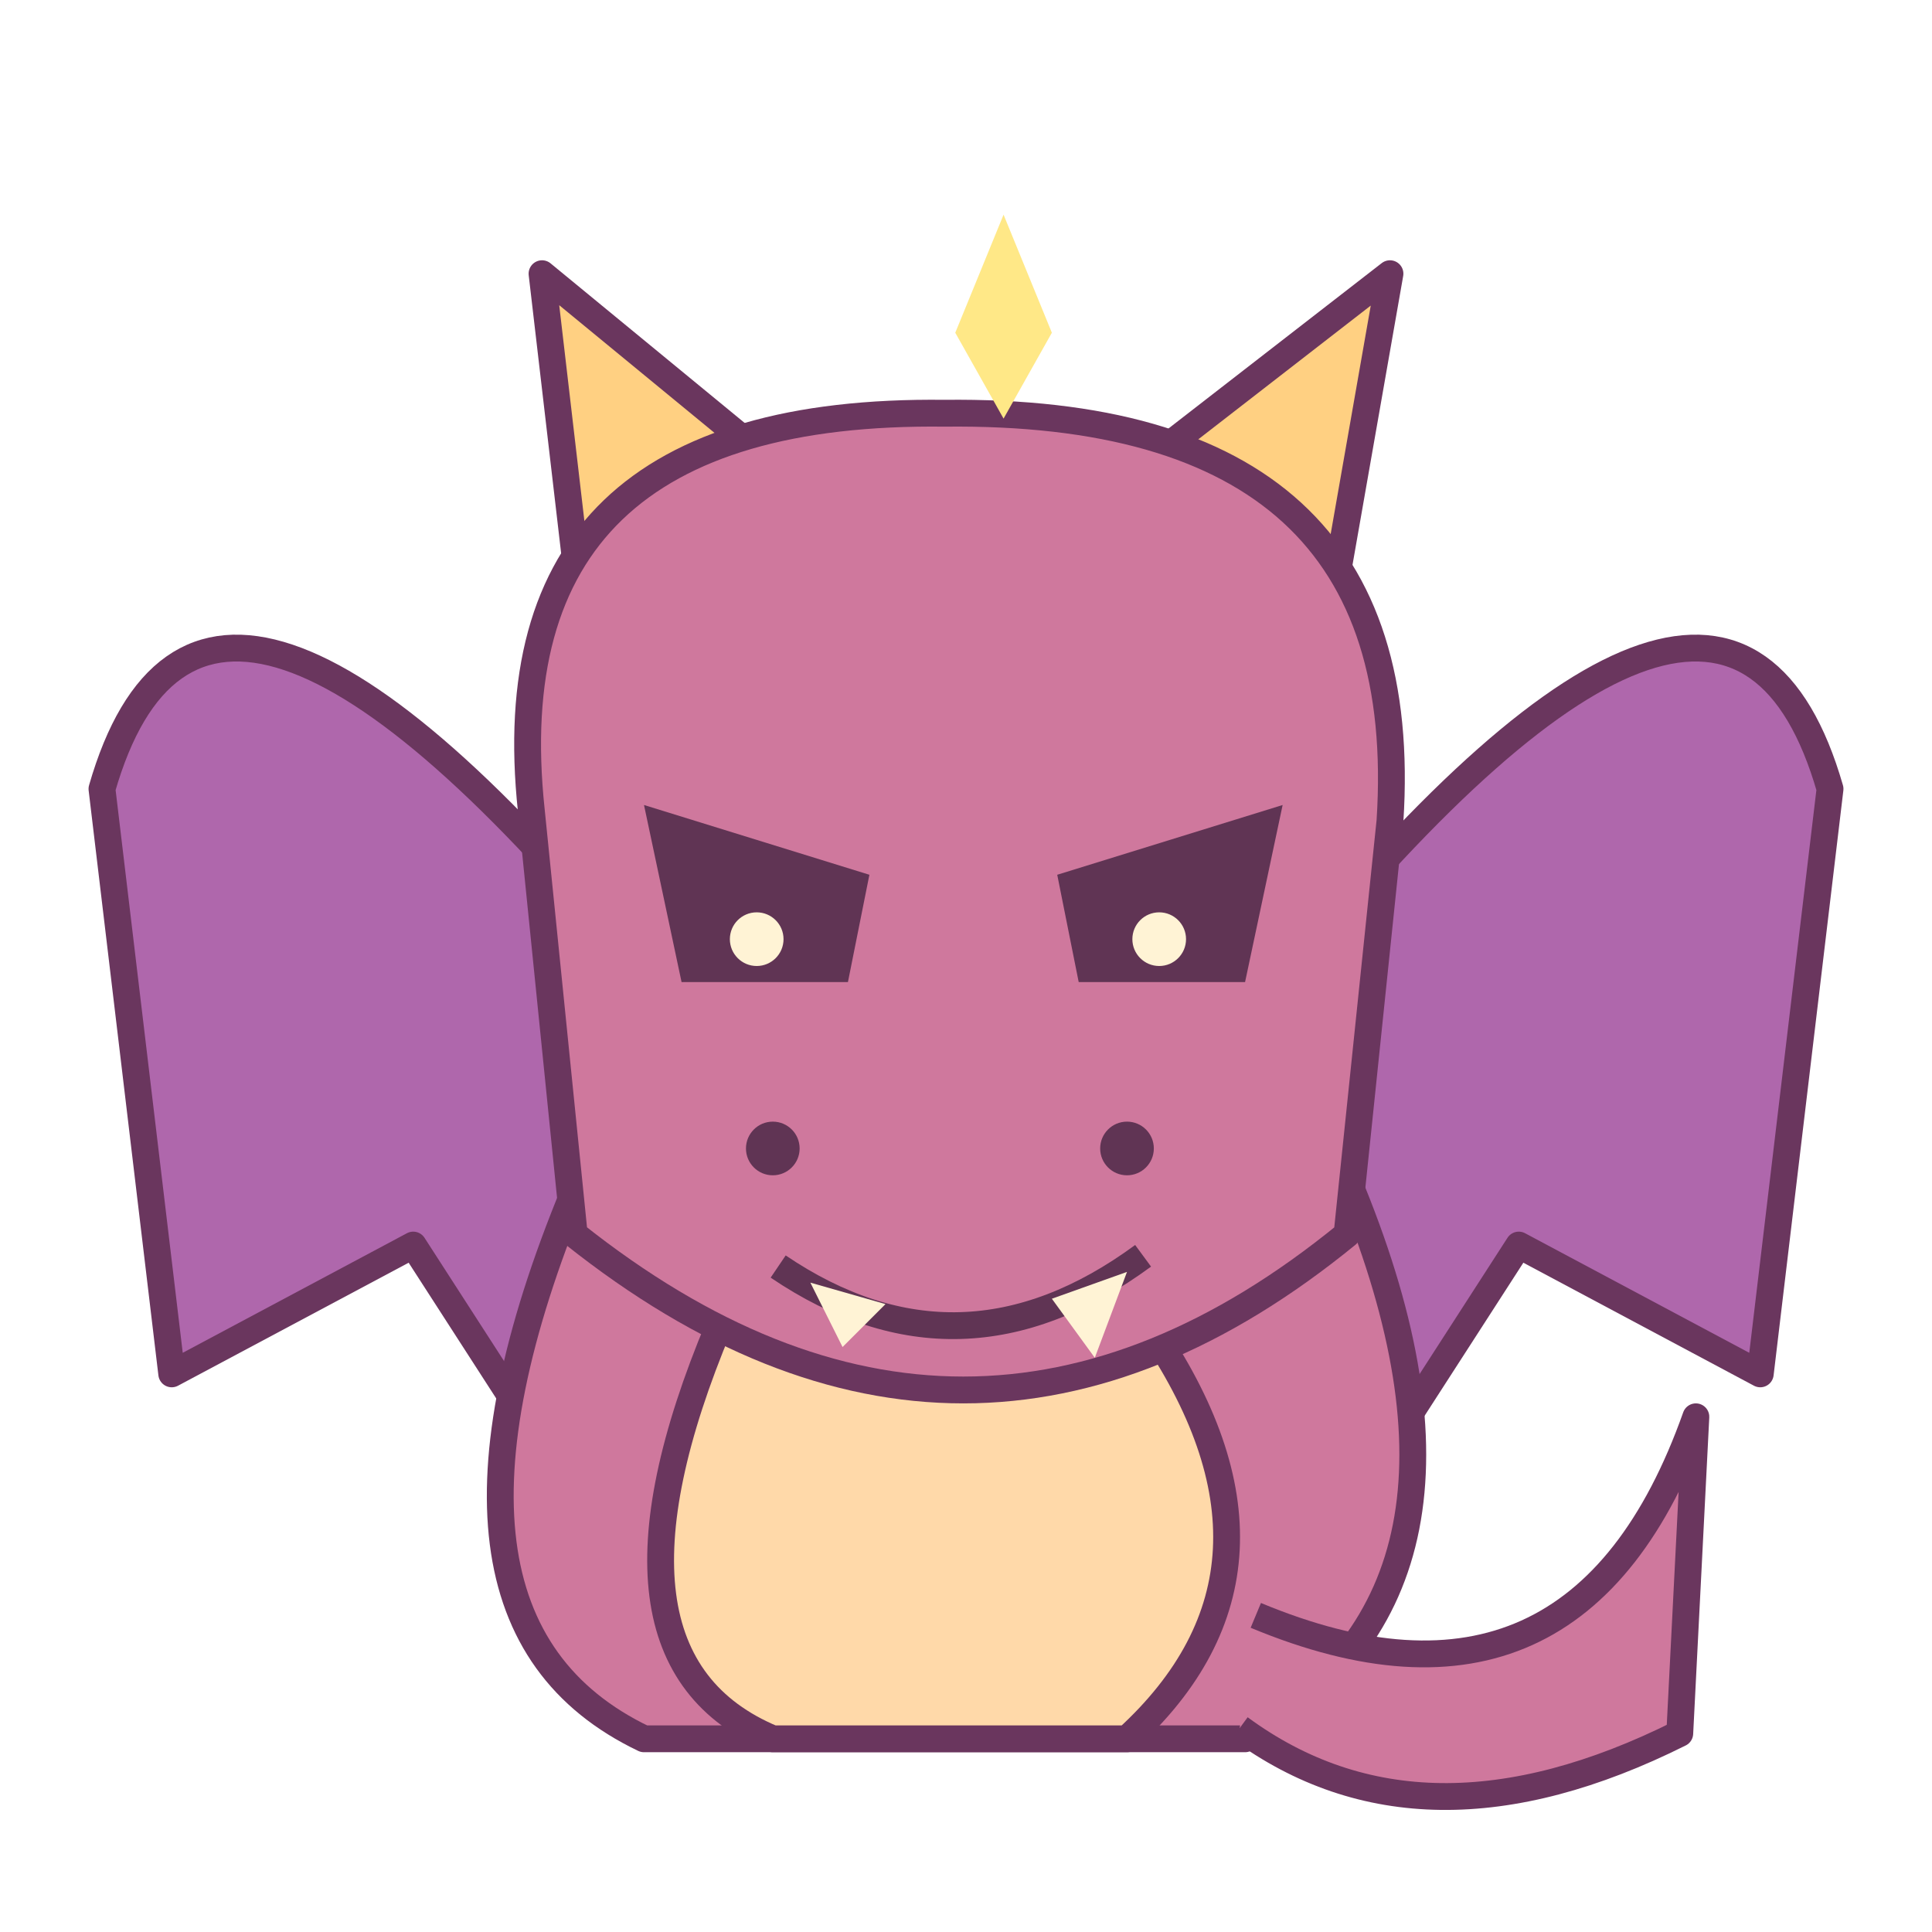
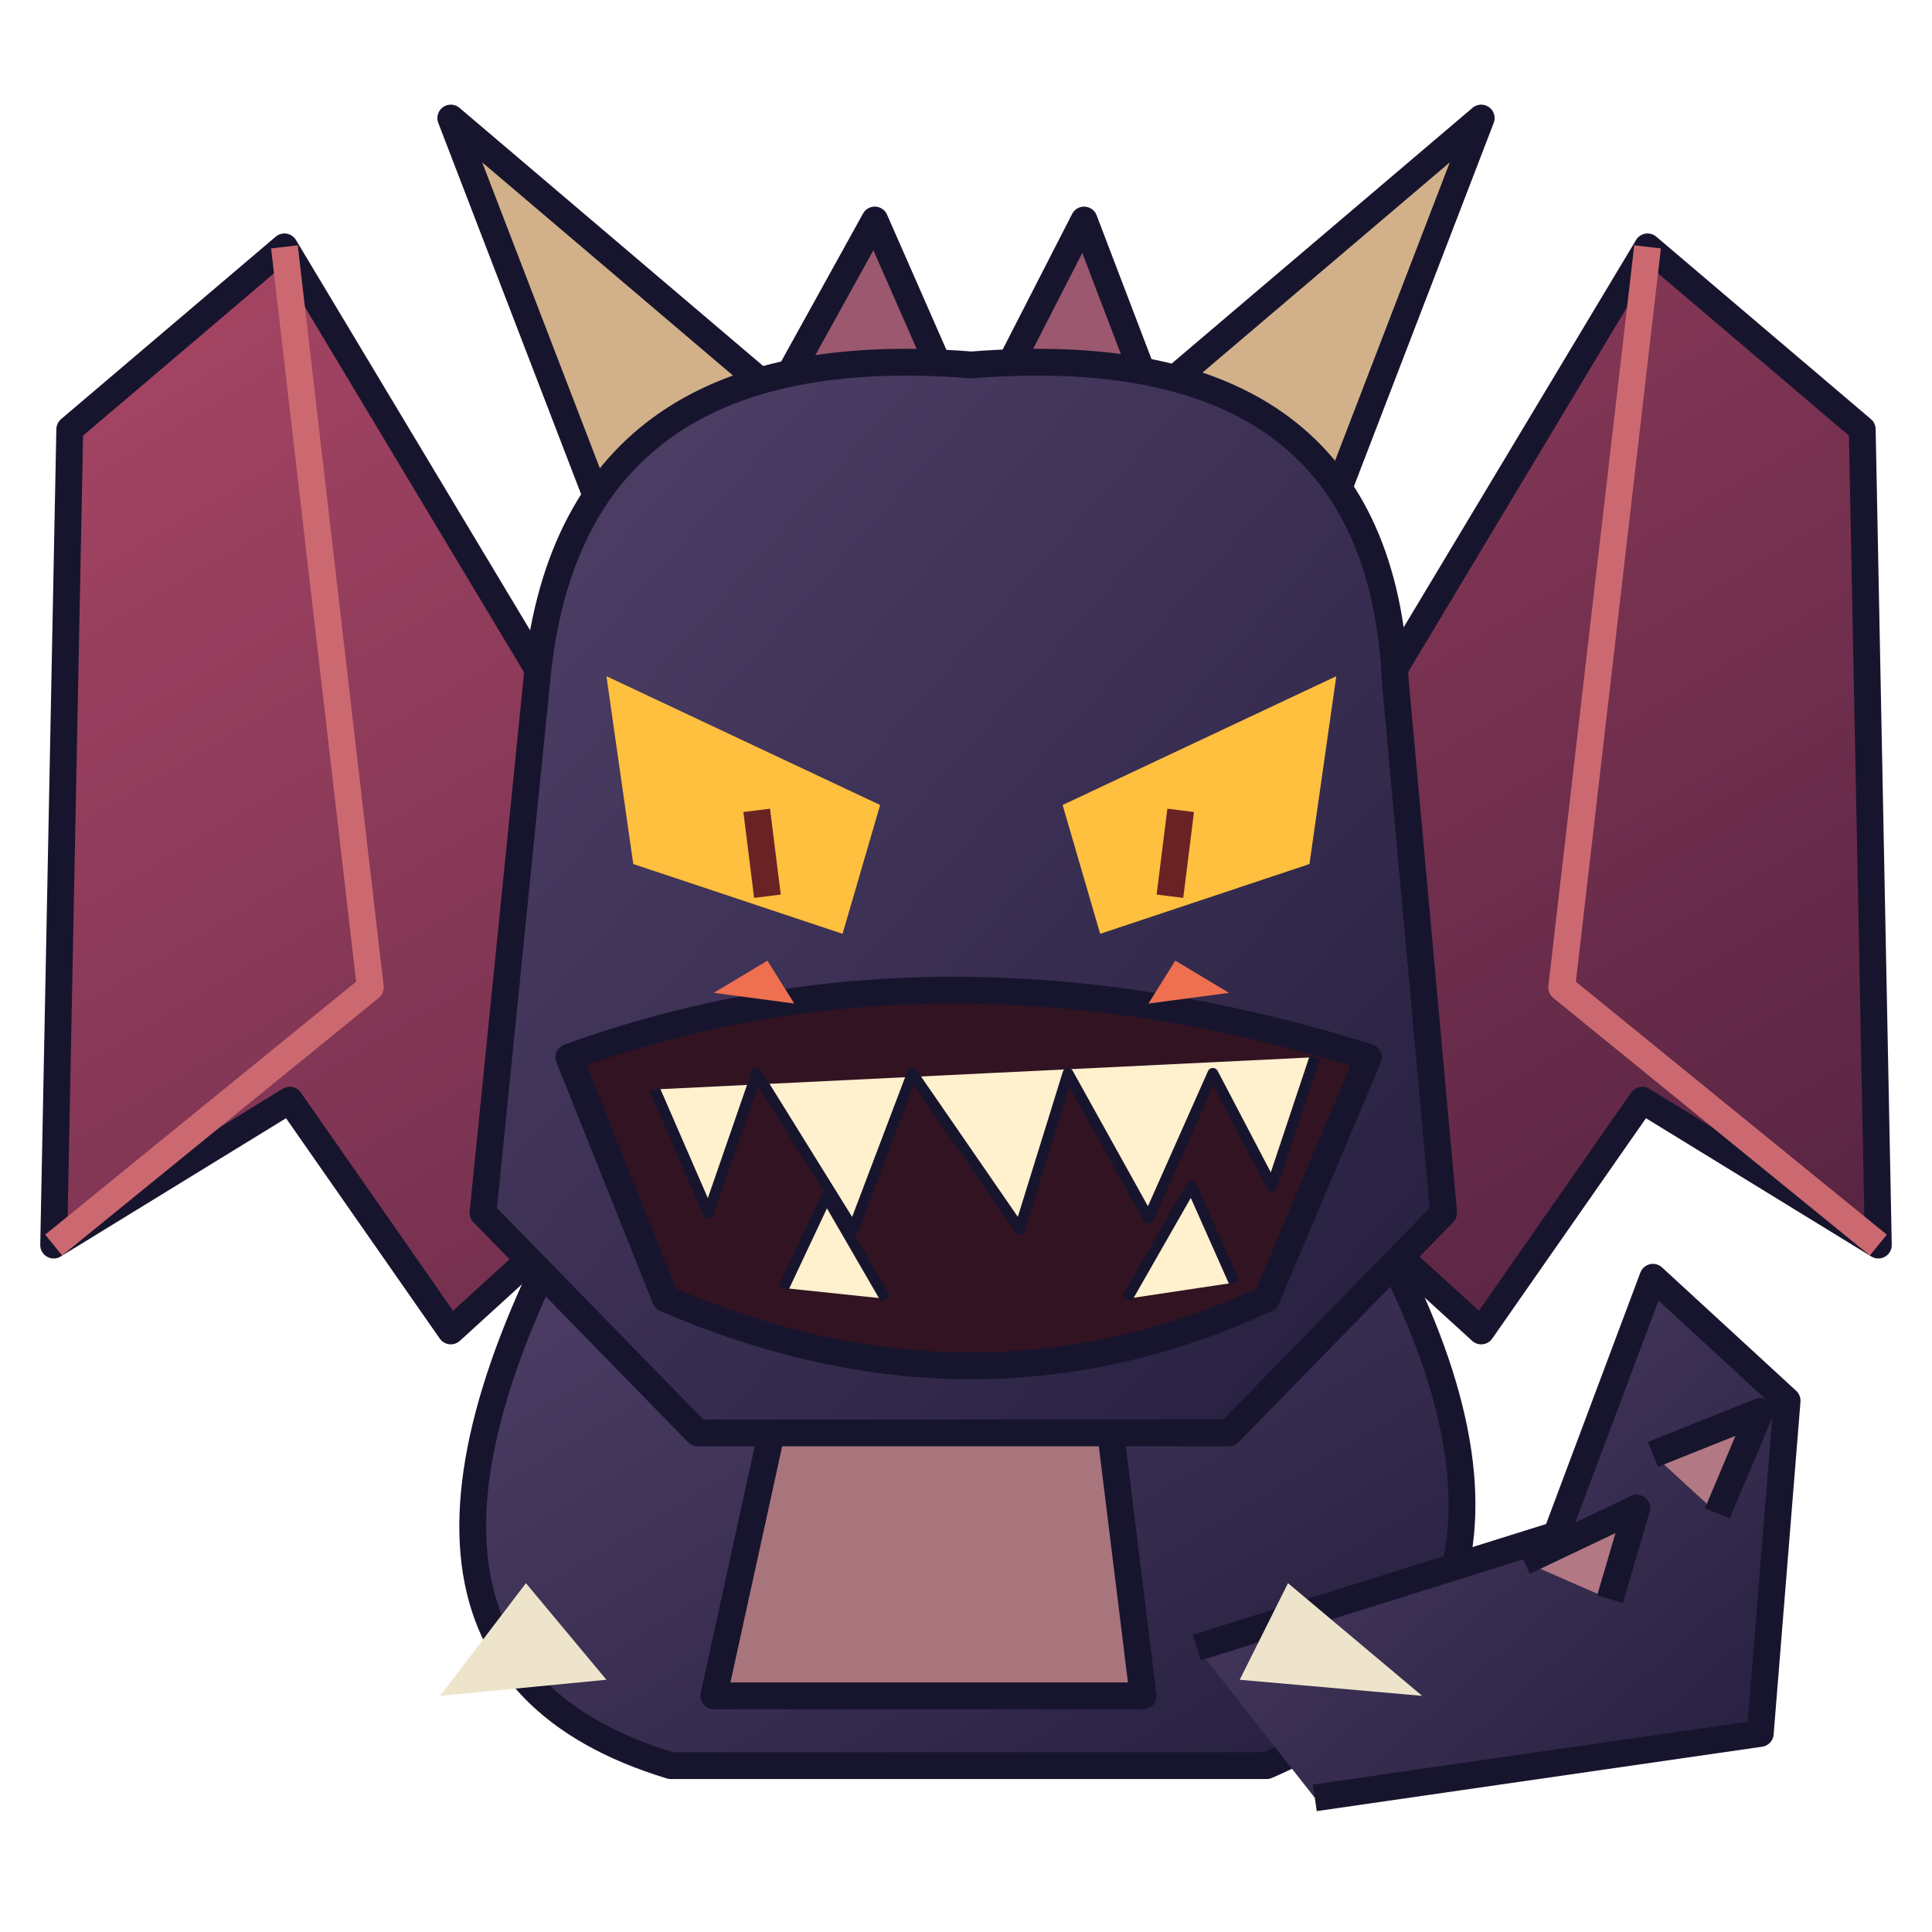
<svg xmlns="http://www.w3.org/2000/svg" viewBox="0 0 360 360">
-   <g stroke="#6a365e" stroke-width="5" stroke-linejoin="round">
-     <path d="M120 181Q38 81 19 147L32 256l45-24 20 31 44-53m99-29Q322 81 341 147l-13 109-45-24-20 31-44-53" fill="#af67ac" />
-     <path d="M107 222Q74 302 120 324h112q50-28 20-102" fill="#cf789d" />
-     <path d="M134 247Q108 309 144 324h66q35-32 4-77" fill="#ffd9a9" />
-     <path d="m108 111-7-60 45 37m103 20 10-57-49 38" fill="#ffd082" />
-     <path d="M99 151Q91 76 176 77Q264 76 259 153l-8 77Q180 288 107 230Z" fill="#cf789d" />
-     <path d="M234 301q60 25 82-37l-3 59q-48 24-82-1" fill="#cf789d" />
+   <defs>
+     <linearGradient id="scales" x2="1" y2="1">
+       <stop stop-color="#514169" />
+       <stop offset="1" stop-color="#241e3d" />
+     </linearGradient>
+     <linearGradient id="wing" y2="1">
+       <stop stop-color="#a94665" />
+       <stop offset="1" stop-color="#542341" />
+     </linearGradient>
+   </defs>
+   <g stroke="#17152e" stroke-width="5" stroke-linejoin="round">
+     <path d="M125 166 53 46 13 80l-3 152 44-27 30 43 45-41m106-41L307 46l40 34 3 152-44-27-30 43-45-41" fill="url(#wing)" />
+     <path d="m53 46 16 138-59 48m297-186-16 138 59 48" fill="none" stroke="#cc6970" />
+     <path d="M111 218q-52 91 14 111h111q65-28 14-111" fill="url(#scales)" />
+     <path d="m149 243-16 73h80l-9-73" fill="#a9757d" />
+     <path d="m119 113-35-91 60 51m97 40 35-91-60 51" fill="#d2b18a" />
+     <path d="m137 88 26-47 18 41 21-41 21 55" fill="#9b586e" />
+     <path d="M100 127q6-65 81-59 76-6 79 59l9 99-40 41h-99l-40-41Z" fill="url(#scales)" />
+     <path d="M106 197q69-25 149 0l-19 45q-54 25-112 0Z" fill="#321321" />
+     <path d="m122 203 10 23 9-26 18 29 11-29 20 29 9-29 15 27 12-27 11 21 8-24m-99 43 8-17 11 19m45 0 12-21 8 18" fill="#fff0ce" stroke-width="2" />
+     <path d="m223 307 67-21 18-48 25 23-5 62-83 12" fill="url(#scales)" />
+     <path d="m284 291 21-10-5 17m8-27 20-8-8 19" fill="#b27984" />
  </g>
-   <g fill="#603454">
-     <path d="m120 150 42 13-4 20h-31Zm119 0-42 13 4 20h31Z" />
-     <circle cx="144" cy="214" r="5" />
-     <circle cx="210" cy="214" r="5" />
+   <g fill="#ffbf3f">
+     <path d="m113 126 51 24-7 24-39-13Zm136 0-51 24 7 24 39-13Z" />
  </g>
-   <path d="M145 236q34 23 68-2" fill="none" stroke="#603454" stroke-width="5" />
-   <g fill="#fff3d5">
-     <path d="m151 239 6 12 8-8m31-1 8 11 6-16" />
-     <circle cx="141" cy="175" r="5" />
-     <circle cx="216" cy="175" r="5" />
+   <g stroke="#692325" stroke-width="5">
+     <path d="m141 151 2 16m77-16-2 16" />
  </g>
-   <path d="m178 62 9-22 9 22-9 16Z" fill="#ffe887" />
+   <g fill="#ee7050">
+     <path d="m133 185 10-6 5 8m66 0 5-8 10 6" />
+   </g>
+   <g fill="#eee4cc">
+     <path d="m98 295-16 21 31-3m127-18 25 21-34-3" />
+   </g>
</svg>
